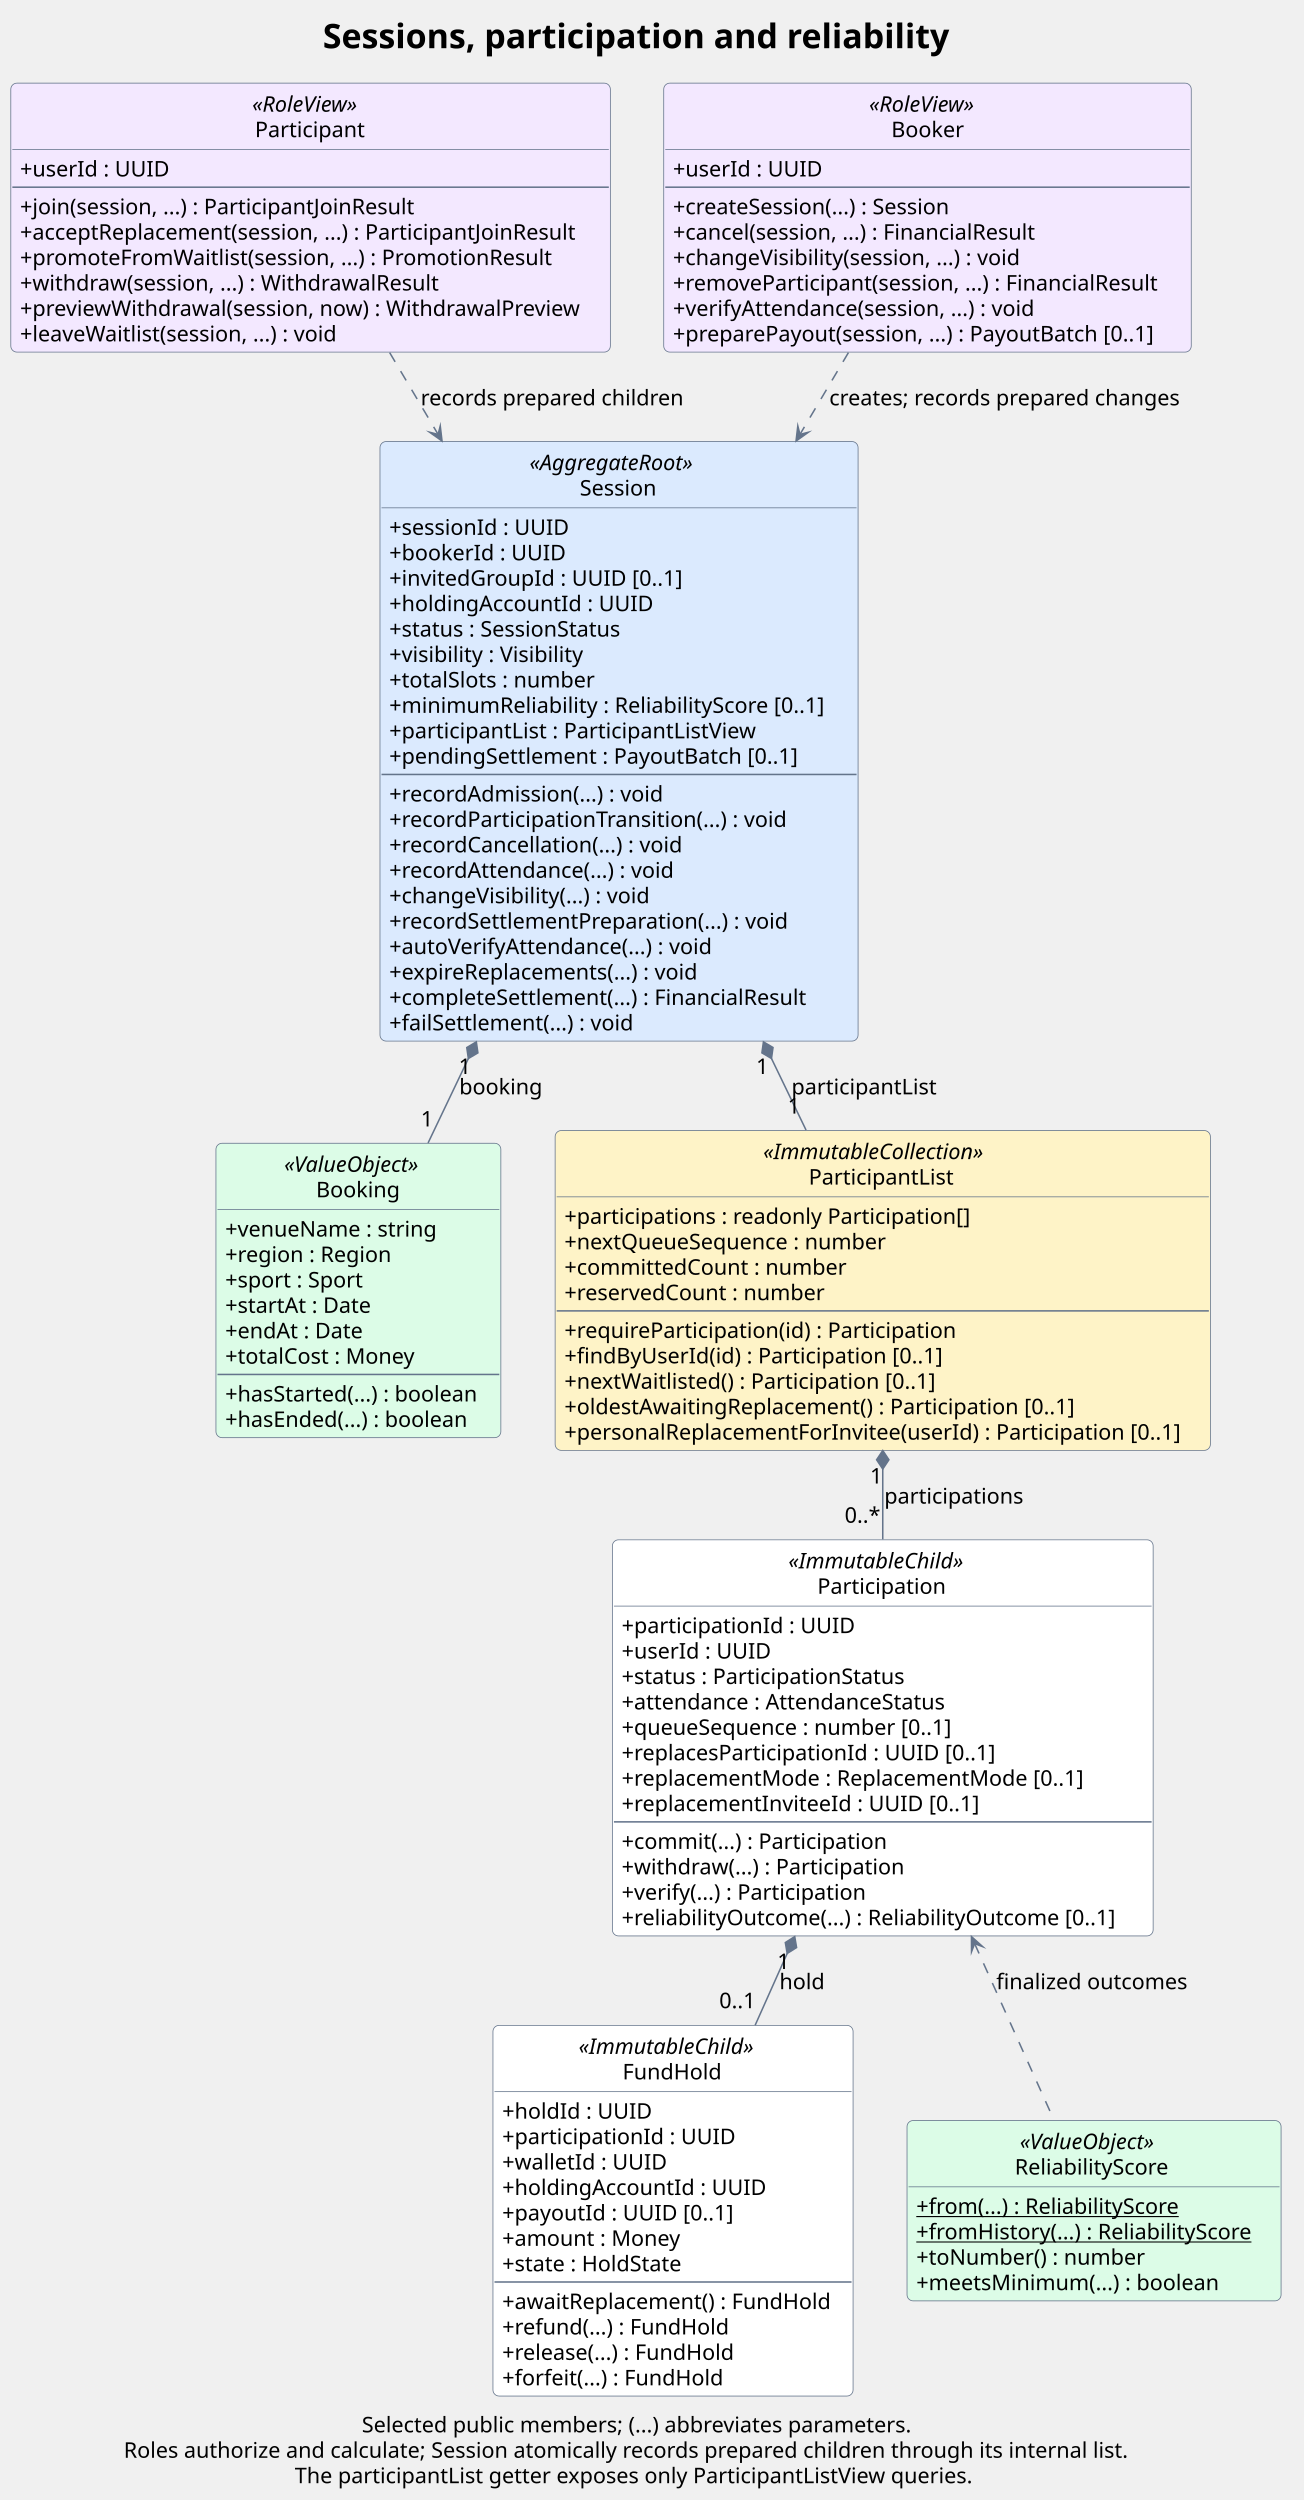
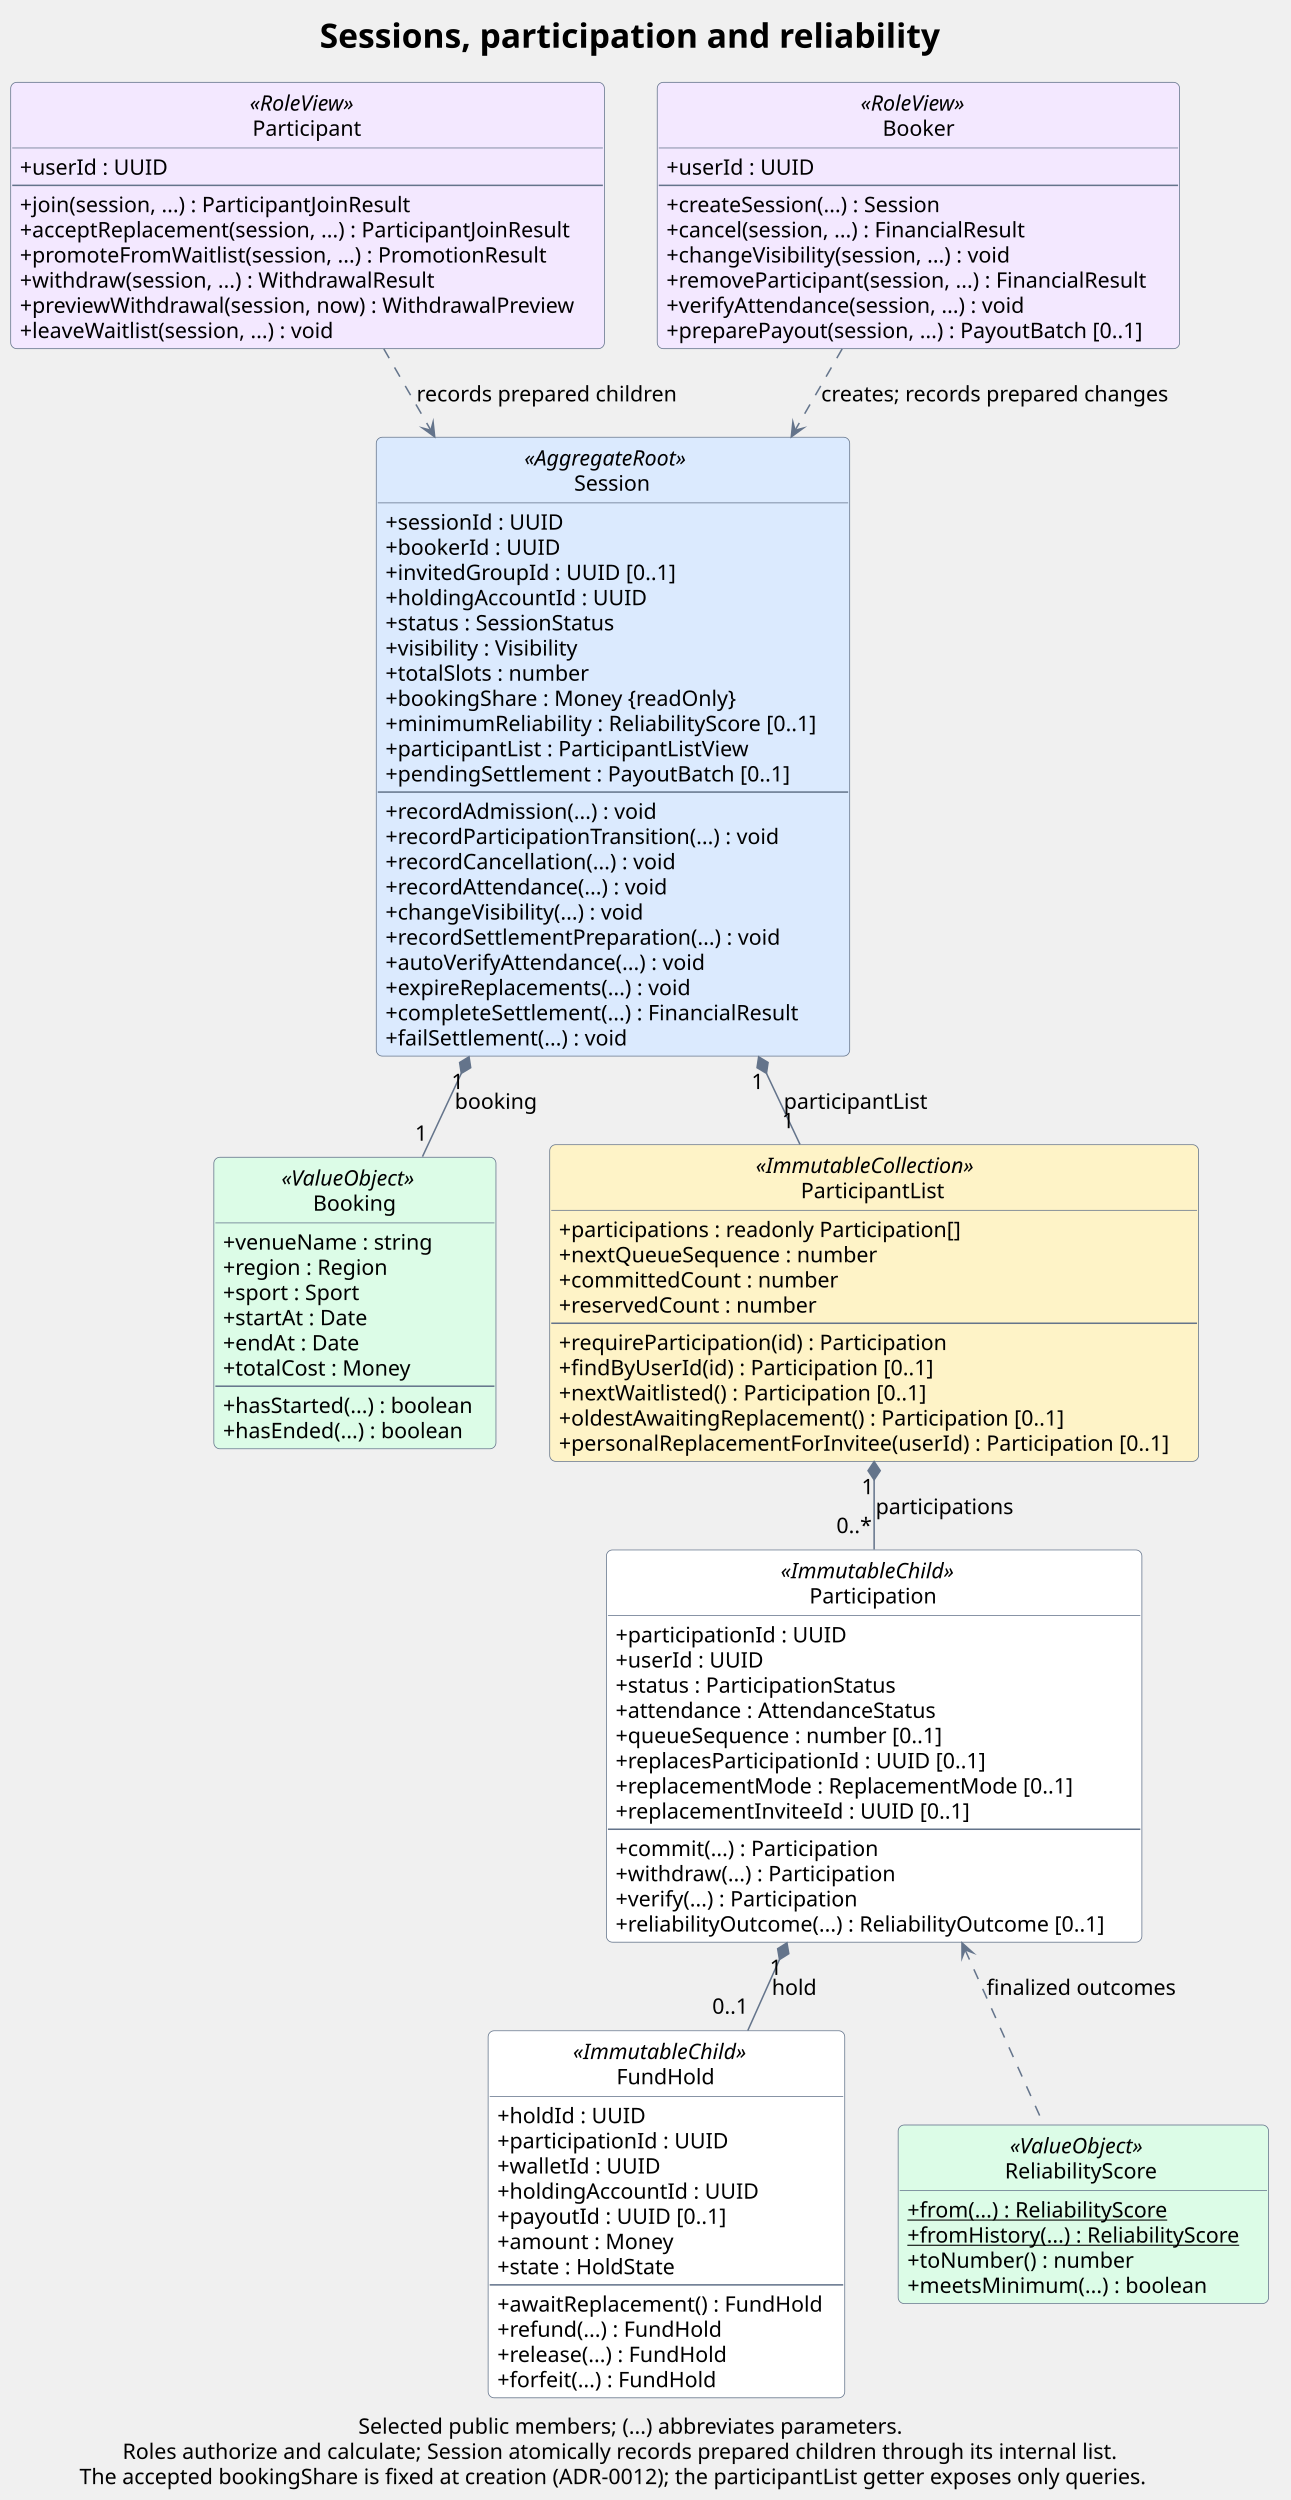
- <svg xmlns="http://www.w3.org/2000/svg" version="1.1" data-diagram-type="CLASS" style="width:845px;height:1621px;background:#FFFFFF;" width="845px" height="1621px" viewBox="0 0 845 1621" zoomAndPan="magnify" preserveAspectRatio="none" contentStyleType="text/css">
+ <svg xmlns="http://www.w3.org/2000/svg" version="1.1" data-diagram-type="CLASS" style="width:845px;height:1637px;background:#FFFFFF;" width="845px" height="1637px" viewBox="0 0 845 1637" zoomAndPan="magnify" preserveAspectRatio="none" contentStyleType="text/css">
  <defs />
  <g font-family="sans-serif" lengthAdjust="spacing">
    <g class="title" data-source-line="1">
      <text x="209.314" y="31.27" fill="#000" font-size="22" textLength="420.02" font-weight="700">Sessions, participation and reliability</text>
    </g>
    <g class="entity" data-qualified-name="Session" id="ent0001" data-source-line="24">
-       <rect x="246.38" y="286.3" width="309.999" height="388.742" fill="#DBEAFE" style="stroke:#64748B;stroke-width:0.5;" rx="4" ry="4" />
+       <rect x="246.38" y="286.3" width="309.999" height="405.23" fill="#DBEAFE" style="stroke:#64748B;stroke-width:0.5;" rx="4" ry="4" />
      <text x="343.329" y="304.835" fill="#000" font-size="14" textLength="116.102" font-style="italic">«AggregateRoot»</text>
      <text x="375.905" y="321.324" fill="#000" font-size="14" textLength="50.948">Session</text>
      <line x1="247.38" y1="329.277" x2="555.379" y2="329.277" style="stroke:#64748B;stroke-width:0.5;" />
      <text x="252.38" y="346.812" fill="#000" font-size="14" textLength="121.728">+sessionId : UUID</text>
      <text x="252.38" y="363.3" fill="#000" font-size="14" textLength="118.904">+bookerId : UUID</text>
      <text x="252.38" y="379.788" fill="#000" font-size="14" textLength="199.104">+invitedGroupId : UUID [0..1]</text>
      <text x="252.38" y="396.277" fill="#000" font-size="14" textLength="178.008">+holdingAccountId : UUID</text>
      <text x="252.38" y="412.765" fill="#000" font-size="14" textLength="158.102">+status : SessionStatus</text>
      <text x="252.38" y="429.253" fill="#000" font-size="14" textLength="138.284">+visibility : Visibility</text>
      <text x="252.38" y="445.742" fill="#000" font-size="14" textLength="140.615">+totalSlots : number</text>
-       <text x="252.38" y="462.23" fill="#000" font-size="14" textLength="297.999">+minimumReliability : ReliabilityScore [0..1]</text>
-       <text x="252.38" y="478.718" fill="#000" font-size="14" textLength="249.382">+participantList : ParticipantListView</text>
-       <text x="252.38" y="495.206" fill="#000" font-size="14" textLength="274.736">+pendingSettlement : PayoutBatch [0..1]</text>
-       <line x1="247.38" y1="502.16" x2="555.379" y2="502.16" style="stroke:#64748B;stroke-width:1;" />
-       <text x="252.38" y="519.695" fill="#000" font-size="14" textLength="190.552">+recordAdmission(...) : void</text>
-       <text x="252.38" y="536.183" fill="#000" font-size="14" textLength="272.925">+recordParticipationTransition(...) : void</text>
-       <text x="252.38" y="552.671" fill="#000" font-size="14" textLength="202.829">+recordCancellation(...) : void</text>
-       <text x="252.38" y="569.16" fill="#000" font-size="14" textLength="196.178">+recordAttendance(...) : void</text>
-       <text x="252.38" y="585.648" fill="#000" font-size="14" textLength="182.212">+changeVisibility(...) : void</text>
-       <text x="252.38" y="602.136" fill="#000" font-size="14" textLength="269.65">+recordSettlementPreparation(...) : void</text>
-       <text x="252.38" y="618.624" fill="#000" font-size="14" textLength="221.785">+autoVerifyAttendance(...) : void</text>
-       <text x="252.38" y="635.113" fill="#000" font-size="14" textLength="212.434">+expireReplacements(...) : void</text>
-       <text x="252.38" y="651.601" fill="#000" font-size="14" textLength="283.22">+completeSettlement(...) : FinancialResult</text>
-       <text x="252.38" y="668.089" fill="#000" font-size="14" textLength="168.943">+failSettlement(...) : void</text>
+       <text x="252.38" y="462.23" fill="#000" font-size="14" textLength="236.558">+bookingShare : Money {readOnly}</text>
+       <text x="252.38" y="478.718" fill="#000" font-size="14" textLength="297.999">+minimumReliability : ReliabilityScore [0..1]</text>
+       <text x="252.38" y="495.206" fill="#000" font-size="14" textLength="249.382">+participantList : ParticipantListView</text>
+       <text x="252.38" y="511.695" fill="#000" font-size="14" textLength="274.736">+pendingSettlement : PayoutBatch [0..1]</text>
+       <line x1="247.38" y1="518.648" x2="555.379" y2="518.648" style="stroke:#64748B;stroke-width:1;" />
+       <text x="252.38" y="536.183" fill="#000" font-size="14" textLength="190.552">+recordAdmission(...) : void</text>
+       <text x="252.38" y="552.671" fill="#000" font-size="14" textLength="272.925">+recordParticipationTransition(...) : void</text>
+       <text x="252.38" y="569.16" fill="#000" font-size="14" textLength="202.829">+recordCancellation(...) : void</text>
+       <text x="252.38" y="585.648" fill="#000" font-size="14" textLength="196.178">+recordAttendance(...) : void</text>
+       <text x="252.38" y="602.136" fill="#000" font-size="14" textLength="182.212">+changeVisibility(...) : void</text>
+       <text x="252.38" y="618.624" fill="#000" font-size="14" textLength="269.65">+recordSettlementPreparation(...) : void</text>
+       <text x="252.38" y="635.113" fill="#000" font-size="14" textLength="221.785">+autoVerifyAttendance(...) : void</text>
+       <text x="252.38" y="651.601" fill="#000" font-size="14" textLength="212.434">+expireReplacements(...) : void</text>
+       <text x="252.38" y="668.089" fill="#000" font-size="14" textLength="283.22">+completeSettlement(...) : FinancialResult</text>
+       <text x="252.38" y="684.578" fill="#000" font-size="14" textLength="168.943">+failSettlement(...) : void</text>
    </g>
-     <g class="entity" data-qualified-name="Participant" id="ent0002" data-source-line="48">
+     <g class="entity" data-qualified-name="Participant" id="ent0002" data-source-line="49">
      <rect x="7" y="53.91" width="388.763" height="174.395" fill="#F3E8FF" style="stroke:#64748B;stroke-width:0.5;" rx="4" ry="4" />
      <text x="163.503" y="72.445" fill="#000" font-size="14" textLength="75.756" font-style="italic">«RoleView»</text>
      <text x="165.298" y="88.934" fill="#000" font-size="14" textLength="72.167">Participant</text>
      <line x1="8" y1="96.887" x2="394.763" y2="96.887" style="stroke:#64748B;stroke-width:0.5;" />
      <text x="13" y="114.422" fill="#000" font-size="14" textLength="100.536">+userId : UUID</text>
      <line x1="8" y1="121.375" x2="394.763" y2="121.375" style="stroke:#64748B;stroke-width:1;" />
      <text x="13" y="138.91" fill="#000" font-size="14" textLength="271.428">+join(session, ...) : ParticipantJoinResult</text>
      <text x="13" y="155.398" fill="#000" font-size="14" textLength="376.763">+acceptReplacement(session, ...) : ParticipantJoinResult</text>
      <text x="13" y="171.887" fill="#000" font-size="14" textLength="360.493">+promoteFromWaitlist(session, ...) : PromotionResult</text>
      <text x="13" y="188.375" fill="#000" font-size="14" textLength="284.58">+withdraw(session, ...) : WithdrawalResult</text>
      <text x="13" y="204.863" fill="#000" font-size="14" textLength="373.939">+previewWithdrawal(session, now) : WithdrawalPreview</text>
      <text x="13" y="221.352" fill="#000" font-size="14" textLength="219.003">+leaveWaitlist(session, ...) : void</text>
    </g>
-     <g class="entity" data-qualified-name="Booker" id="ent0003" data-source-line="59">
+     <g class="entity" data-qualified-name="Booker" id="ent0003" data-source-line="60">
      <rect x="430.36" y="53.91" width="342.046" height="174.395" fill="#F3E8FF" style="stroke:#64748B;stroke-width:0.5;" rx="4" ry="4" />
      <text x="563.505" y="72.445" fill="#000" font-size="14" textLength="75.756" font-style="italic">«RoleView»</text>
      <text x="577.902" y="88.934" fill="#000" font-size="14" textLength="46.963">Booker</text>
      <line x1="431.36" y1="96.887" x2="771.406" y2="96.887" style="stroke:#64748B;stroke-width:0.5;" />
      <text x="436.36" y="114.422" fill="#000" font-size="14" textLength="100.536">+userId : UUID</text>
      <line x1="431.36" y1="121.375" x2="771.406" y2="121.375" style="stroke:#64748B;stroke-width:1;" />
      <text x="436.36" y="138.91" fill="#000" font-size="14" textLength="190.176">+createSession(...) : Session</text>
      <text x="436.36" y="155.398" fill="#000" font-size="14" textLength="250.243">+cancel(session, ...) : FinancialResult</text>
      <text x="436.36" y="171.887" fill="#000" font-size="14" textLength="241.616">+changeVisibility(session, ...) : void</text>
      <text x="436.36" y="188.375" fill="#000" font-size="14" textLength="330.046">+removeParticipant(session, ...) : FinancialResult</text>
      <text x="436.36" y="204.863" fill="#000" font-size="14" textLength="249.026">+verifyAttendance(session, ...) : void</text>
      <text x="436.36" y="221.352" fill="#000" font-size="14" textLength="326.225">+preparePayout(session, ...) : PayoutBatch [0..1]</text>
    </g>
-     <g class="entity" data-qualified-name="Booking" id="ent0004" data-source-line="70">
-       <rect x="140.02" y="741.29" width="184.73" height="190.883" fill="#DCFCE7" style="stroke:#64748B;stroke-width:0.5;" rx="4" ry="4" />
-       <text x="184.264" y="759.825" fill="#000" font-size="14" textLength="96.243" font-style="italic">«ValueObject»</text>
-       <text x="204.936" y="776.314" fill="#000" font-size="14" textLength="54.899">Booking</text>
-       <line x1="141.02" y1="784.267" x2="323.75" y2="784.267" style="stroke:#64748B;stroke-width:0.5;" />
-       <text x="146.02" y="801.802" fill="#000" font-size="14" textLength="143.151">+venueName : string</text>
-       <text x="146.02" y="818.29" fill="#000" font-size="14" textLength="114.728">+region : Region</text>
-       <text x="146.02" y="834.778" fill="#000" font-size="14" textLength="95.847">+sport : Sport</text>
-       <text x="146.02" y="851.267" fill="#000" font-size="14" textLength="101.637">+startAt : Date</text>
-       <text x="146.02" y="867.755" fill="#000" font-size="14" textLength="95.867">+endAt : Date</text>
-       <text x="146.02" y="884.243" fill="#000" font-size="14" textLength="130.389">+totalCost : Money</text>
-       <line x1="141.02" y1="891.196" x2="323.75" y2="891.196" style="stroke:#64748B;stroke-width:1;" />
-       <text x="146.02" y="908.732" fill="#000" font-size="14" textLength="172.73">+hasStarted(...) : boolean</text>
-       <text x="146.02" y="925.22" fill="#000" font-size="14" textLength="166.346">+hasEnded(...) : boolean</text>
+     <g class="entity" data-qualified-name="Booking" id="ent0004" data-source-line="71">
+       <rect x="140.02" y="757.78" width="184.73" height="190.883" fill="#DCFCE7" style="stroke:#64748B;stroke-width:0.5;" rx="4" ry="4" />
+       <text x="184.264" y="776.315" fill="#000" font-size="14" textLength="96.243" font-style="italic">«ValueObject»</text>
+       <text x="204.936" y="792.804" fill="#000" font-size="14" textLength="54.899">Booking</text>
+       <line x1="141.02" y1="800.757" x2="323.75" y2="800.757" style="stroke:#64748B;stroke-width:0.5;" />
+       <text x="146.02" y="818.292" fill="#000" font-size="14" textLength="143.151">+venueName : string</text>
+       <text x="146.02" y="834.78" fill="#000" font-size="14" textLength="114.728">+region : Region</text>
+       <text x="146.02" y="851.268" fill="#000" font-size="14" textLength="95.847">+sport : Sport</text>
+       <text x="146.02" y="867.757" fill="#000" font-size="14" textLength="101.637">+startAt : Date</text>
+       <text x="146.02" y="884.245" fill="#000" font-size="14" textLength="95.867">+endAt : Date</text>
+       <text x="146.02" y="900.733" fill="#000" font-size="14" textLength="130.389">+totalCost : Money</text>
+       <line x1="141.02" y1="907.686" x2="323.75" y2="907.686" style="stroke:#64748B;stroke-width:1;" />
+       <text x="146.02" y="925.222" fill="#000" font-size="14" textLength="172.73">+hasStarted(...) : boolean</text>
+       <text x="146.02" y="941.71" fill="#000" font-size="14" textLength="166.346">+hasEnded(...) : boolean</text>
    </g>
-     <g class="entity" data-qualified-name="ParticipantList" id="ent0005" data-source-line="82">
-       <rect x="359.95" y="733.05" width="424.87" height="207.371" fill="#FEF3C7" style="stroke:#64748B;stroke-width:0.5;" rx="4" ry="4" />
-       <text x="494.845" y="751.585" fill="#000" font-size="14" textLength="155.08" font-style="italic">«ImmutableCollection»</text>
-       <text x="524.359" y="768.074" fill="#000" font-size="14" textLength="96.052">ParticipantList</text>
-       <line x1="360.95" y1="776.027" x2="783.82" y2="776.027" style="stroke:#64748B;stroke-width:0.5;" />
-       <text x="365.95" y="793.562" fill="#000" font-size="14" textLength="274.511">+participations : readonly Participation[]</text>
-       <text x="365.95" y="810.05" fill="#000" font-size="14" textLength="215.667">+nextQueueSequence : number</text>
-       <text x="365.95" y="826.538" fill="#000" font-size="14" textLength="191.146">+committedCount : number</text>
-       <text x="365.95" y="843.027" fill="#000" font-size="14" textLength="176.155">+reservedCount : number</text>
-       <line x1="360.95" y1="849.98" x2="783.82" y2="849.98" style="stroke:#64748B;stroke-width:1;" />
-       <text x="365.95" y="867.515" fill="#000" font-size="14" textLength="264.612">+requireParticipation(id) : Participation</text>
-       <text x="365.95" y="884.003" fill="#000" font-size="14" textLength="256.566">+findByUserId(id) : Participation [0..1]</text>
-       <text x="365.95" y="900.492" fill="#000" font-size="14" textLength="254.816">+nextWaitlisted() : Participation [0..1]</text>
-       <text x="365.95" y="916.98" fill="#000" font-size="14" textLength="346.001">+oldestAwaitingReplacement() : Participation [0..1]</text>
-       <text x="365.95" y="933.468" fill="#000" font-size="14" textLength="412.87">+personalReplacementForInvitee(userId) : Participation [0..1]</text>
+     <g class="entity" data-qualified-name="ParticipantList" id="ent0005" data-source-line="83">
+       <rect x="359.95" y="749.54" width="424.87" height="207.371" fill="#FEF3C7" style="stroke:#64748B;stroke-width:0.5;" rx="4" ry="4" />
+       <text x="494.845" y="768.075" fill="#000" font-size="14" textLength="155.08" font-style="italic">«ImmutableCollection»</text>
+       <text x="524.359" y="784.564" fill="#000" font-size="14" textLength="96.052">ParticipantList</text>
+       <line x1="360.95" y1="792.517" x2="783.82" y2="792.517" style="stroke:#64748B;stroke-width:0.5;" />
+       <text x="365.95" y="810.052" fill="#000" font-size="14" textLength="274.511">+participations : readonly Participation[]</text>
+       <text x="365.95" y="826.54" fill="#000" font-size="14" textLength="215.667">+nextQueueSequence : number</text>
+       <text x="365.95" y="843.028" fill="#000" font-size="14" textLength="191.146">+committedCount : number</text>
+       <text x="365.95" y="859.517" fill="#000" font-size="14" textLength="176.155">+reservedCount : number</text>
+       <line x1="360.95" y1="866.47" x2="783.82" y2="866.47" style="stroke:#64748B;stroke-width:1;" />
+       <text x="365.95" y="884.005" fill="#000" font-size="14" textLength="264.612">+requireParticipation(id) : Participation</text>
+       <text x="365.95" y="900.493" fill="#000" font-size="14" textLength="256.566">+findByUserId(id) : Participation [0..1]</text>
+       <text x="365.95" y="916.982" fill="#000" font-size="14" textLength="254.816">+nextWaitlisted() : Participation [0..1]</text>
+       <text x="365.95" y="933.47" fill="#000" font-size="14" textLength="346.001">+oldestAwaitingReplacement() : Participation [0..1]</text>
+       <text x="365.95" y="949.958" fill="#000" font-size="14" textLength="412.87">+personalReplacementForInvitee(userId) : Participation [0..1]</text>
    </g>
-     <g class="entity" data-qualified-name="Participation" id="ent0006" data-source-line="95">
-       <rect x="397.07" y="998.42" width="350.632" height="256.836" fill="#FFF" style="stroke:#64748B;stroke-width:0.5;" rx="4" ry="4" />
-       <text x="511.167" y="1016.955" fill="#000" font-size="14" textLength="122.438" font-style="italic">«ImmutableChild»</text>
-       <text x="529.979" y="1033.444" fill="#000" font-size="14" textLength="84.813">Participation</text>
-       <line x1="398.07" y1="1041.397" x2="746.702" y2="1041.397" style="stroke:#64748B;stroke-width:0.5;" />
-       <text x="403.07" y="1058.932" fill="#000" font-size="14" textLength="157.069">+participationId : UUID</text>
-       <text x="403.07" y="1075.42" fill="#000" font-size="14" textLength="100.536">+userId : UUID</text>
-       <text x="403.07" y="1091.908" fill="#000" font-size="14" textLength="191.967">+status : ParticipationStatus</text>
-       <text x="403.07" y="1108.397" fill="#000" font-size="14" textLength="217.704">+attendance : AttendanceStatus</text>
-       <text x="403.07" y="1124.885" fill="#000" font-size="14" textLength="223.392">+queueSequence : number [0..1]</text>
-       <text x="403.07" y="1141.373" fill="#000" font-size="14" textLength="252.321">+replacesParticipationId : UUID [0..1]</text>
-       <text x="403.07" y="1157.862" fill="#000" font-size="14" textLength="309.948">+replacementMode : ReplacementMode [0..1]</text>
-       <text x="403.07" y="1174.35" fill="#000" font-size="14" textLength="240.017">+replacementInviteeId : UUID [0..1]</text>
-       <line x1="398.07" y1="1181.303" x2="746.702" y2="1181.303" style="stroke:#64748B;stroke-width:1;" />
-       <text x="403.07" y="1198.838" fill="#000" font-size="14" textLength="182.82">+commit(...) : Participation</text>
-       <text x="403.07" y="1215.326" fill="#000" font-size="14" textLength="193.443">+withdraw(...) : Participation</text>
-       <text x="403.07" y="1231.815" fill="#000" font-size="14" textLength="168.909">+verify(...) : Participation</text>
-       <text x="403.07" y="1248.303" fill="#000" font-size="14" textLength="338.632">+reliabilityOutcome(...) : ReliabilityOutcome [0..1]</text>
+     <g class="entity" data-qualified-name="Participation" id="ent0006" data-source-line="96">
+       <rect x="397.07" y="1014.91" width="350.632" height="256.836" fill="#FFF" style="stroke:#64748B;stroke-width:0.5;" rx="4" ry="4" />
+       <text x="511.167" y="1033.445" fill="#000" font-size="14" textLength="122.438" font-style="italic">«ImmutableChild»</text>
+       <text x="529.979" y="1049.934" fill="#000" font-size="14" textLength="84.813">Participation</text>
+       <line x1="398.07" y1="1057.887" x2="746.702" y2="1057.887" style="stroke:#64748B;stroke-width:0.5;" />
+       <text x="403.07" y="1075.422" fill="#000" font-size="14" textLength="157.069">+participationId : UUID</text>
+       <text x="403.07" y="1091.91" fill="#000" font-size="14" textLength="100.536">+userId : UUID</text>
+       <text x="403.07" y="1108.398" fill="#000" font-size="14" textLength="191.967">+status : ParticipationStatus</text>
+       <text x="403.07" y="1124.887" fill="#000" font-size="14" textLength="217.704">+attendance : AttendanceStatus</text>
+       <text x="403.07" y="1141.375" fill="#000" font-size="14" textLength="223.392">+queueSequence : number [0..1]</text>
+       <text x="403.07" y="1157.863" fill="#000" font-size="14" textLength="252.321">+replacesParticipationId : UUID [0..1]</text>
+       <text x="403.07" y="1174.352" fill="#000" font-size="14" textLength="309.948">+replacementMode : ReplacementMode [0..1]</text>
+       <text x="403.07" y="1190.84" fill="#000" font-size="14" textLength="240.017">+replacementInviteeId : UUID [0..1]</text>
+       <line x1="398.07" y1="1197.793" x2="746.702" y2="1197.793" style="stroke:#64748B;stroke-width:1;" />
+       <text x="403.07" y="1215.328" fill="#000" font-size="14" textLength="182.82">+commit(...) : Participation</text>
+       <text x="403.07" y="1231.816" fill="#000" font-size="14" textLength="193.443">+withdraw(...) : Participation</text>
+       <text x="403.07" y="1248.305" fill="#000" font-size="14" textLength="168.909">+verify(...) : Participation</text>
+       <text x="403.07" y="1264.793" fill="#000" font-size="14" textLength="338.632">+reliabilityOutcome(...) : ReliabilityOutcome [0..1]</text>
    </g>
-     <g class="entity" data-qualified-name="FundHold" id="ent0007" data-source-line="111">
-       <rect x="319.63" y="1313.25" width="233.505" height="240.348" fill="#FFF" style="stroke:#64748B;stroke-width:0.5;" rx="4" ry="4" />
-       <text x="375.163" y="1331.785" fill="#000" font-size="14" textLength="122.438" font-style="italic">«ImmutableChild»</text>
-       <text x="403.662" y="1348.274" fill="#000" font-size="14" textLength="65.44">FundHold</text>
-       <line x1="320.63" y1="1356.227" x2="552.135" y2="1356.227" style="stroke:#64748B;stroke-width:0.5;" />
-       <text x="325.63" y="1373.762" fill="#000" font-size="14" textLength="101.329">+holdId : UUID</text>
-       <text x="325.63" y="1390.25" fill="#000" font-size="14" textLength="157.069">+participationId : UUID</text>
-       <text x="325.63" y="1406.738" fill="#000" font-size="14" textLength="110.831">+walletId : UUID</text>
-       <text x="325.63" y="1423.227" fill="#000" font-size="14" textLength="178.008">+holdingAccountId : UUID</text>
-       <text x="325.63" y="1439.715" fill="#000" font-size="14" textLength="157.664">+payoutId : UUID [0..1]</text>
-       <text x="325.63" y="1456.203" fill="#000" font-size="14" textLength="120.894">+amount : Money</text>
-       <text x="325.63" y="1472.692" fill="#000" font-size="14" textLength="122.849">+state : HoldState</text>
-       <line x1="320.63" y1="1479.645" x2="552.135" y2="1479.645" style="stroke:#64748B;stroke-width:1;" />
-       <text x="325.63" y="1497.18" fill="#000" font-size="14" textLength="221.505">+awaitReplacement() : FundHold</text>
-       <text x="325.63" y="1513.668" fill="#000" font-size="14" textLength="157.117">+refund(...) : FundHold</text>
-       <text x="325.63" y="1530.156" fill="#000" font-size="14" textLength="160.296">+release(...) : FundHold</text>
-       <text x="325.63" y="1546.645" fill="#000" font-size="14" textLength="153.959">+forfeit(...) : FundHold</text>
+     <g class="entity" data-qualified-name="FundHold" id="ent0007" data-source-line="112">
+       <rect x="319.63" y="1329.74" width="233.505" height="240.348" fill="#FFF" style="stroke:#64748B;stroke-width:0.5;" rx="4" ry="4" />
+       <text x="375.163" y="1348.275" fill="#000" font-size="14" textLength="122.438" font-style="italic">«ImmutableChild»</text>
+       <text x="403.662" y="1364.764" fill="#000" font-size="14" textLength="65.44">FundHold</text>
+       <line x1="320.63" y1="1372.717" x2="552.135" y2="1372.717" style="stroke:#64748B;stroke-width:0.5;" />
+       <text x="325.63" y="1390.252" fill="#000" font-size="14" textLength="101.329">+holdId : UUID</text>
+       <text x="325.63" y="1406.74" fill="#000" font-size="14" textLength="157.069">+participationId : UUID</text>
+       <text x="325.63" y="1423.228" fill="#000" font-size="14" textLength="110.831">+walletId : UUID</text>
+       <text x="325.63" y="1439.717" fill="#000" font-size="14" textLength="178.008">+holdingAccountId : UUID</text>
+       <text x="325.63" y="1456.205" fill="#000" font-size="14" textLength="157.664">+payoutId : UUID [0..1]</text>
+       <text x="325.63" y="1472.693" fill="#000" font-size="14" textLength="120.894">+amount : Money</text>
+       <text x="325.63" y="1489.182" fill="#000" font-size="14" textLength="122.849">+state : HoldState</text>
+       <line x1="320.63" y1="1496.135" x2="552.135" y2="1496.135" style="stroke:#64748B;stroke-width:1;" />
+       <text x="325.63" y="1513.67" fill="#000" font-size="14" textLength="221.505">+awaitReplacement() : FundHold</text>
+       <text x="325.63" y="1530.158" fill="#000" font-size="14" textLength="157.117">+refund(...) : FundHold</text>
+       <text x="325.63" y="1546.646" fill="#000" font-size="14" textLength="160.296">+release(...) : FundHold</text>
+       <text x="325.63" y="1563.135" fill="#000" font-size="14" textLength="153.959">+forfeit(...) : FundHold</text>
    </g>
-     <g class="entity" data-qualified-name="ReliabilityScore" id="ent0008" data-source-line="126">
-       <rect x="588.12" y="1374.96" width="242.528" height="116.93" fill="#DCFCE7" style="stroke:#64748B;stroke-width:0.5;" rx="4" ry="4" />
-       <text x="661.263" y="1393.495" fill="#000" font-size="14" textLength="96.243" font-style="italic">«ValueObject»</text>
-       <text x="657.974" y="1409.984" fill="#000" font-size="14" textLength="102.819">ReliabilityScore</text>
-       <line x1="589.12" y1="1417.937" x2="829.648" y2="1417.937" style="stroke:#64748B;stroke-width:0.5;" />
-       <text x="594.12" y="1435.472" fill="#000" font-size="14" textLength="182.178" text-decoration="underline">+from(...) : ReliabilityScore</text>
-       <text x="594.12" y="1451.96" fill="#000" font-size="14" textLength="230.528" text-decoration="underline">+fromHistory(...) : ReliabilityScore</text>
-       <text x="594.12" y="1468.448" fill="#000" font-size="14" textLength="154.588">+toNumber() : number</text>
-       <text x="594.12" y="1484.937" fill="#000" font-size="14" textLength="205.803">+meetsMinimum(...) : boolean</text>
+     <g class="entity" data-qualified-name="ReliabilityScore" id="ent0008" data-source-line="127">
+       <rect x="588.12" y="1391.45" width="242.528" height="116.93" fill="#DCFCE7" style="stroke:#64748B;stroke-width:0.5;" rx="4" ry="4" />
+       <text x="661.263" y="1409.985" fill="#000" font-size="14" textLength="96.243" font-style="italic">«ValueObject»</text>
+       <text x="657.974" y="1426.474" fill="#000" font-size="14" textLength="102.819">ReliabilityScore</text>
+       <line x1="589.12" y1="1434.427" x2="829.648" y2="1434.427" style="stroke:#64748B;stroke-width:0.5;" />
+       <text x="594.12" y="1451.962" fill="#000" font-size="14" textLength="182.178" text-decoration="underline">+from(...) : ReliabilityScore</text>
+       <text x="594.12" y="1468.45" fill="#000" font-size="14" textLength="230.528" text-decoration="underline">+fromHistory(...) : ReliabilityScore</text>
+       <text x="594.12" y="1484.938" fill="#000" font-size="14" textLength="154.588">+toNumber() : number</text>
+       <text x="594.12" y="1501.427" fill="#000" font-size="14" textLength="205.803">+meetsMinimum(...) : boolean</text>
    </g>
-     <g class="link" data-entity-1="ent0001" data-entity-2="ent0004" id="lnk9" data-source-line="133" data-link-type="composition">
-       <path d="M303.677,686.368 C292.817,709.098 287.32,720.64 277.55,741.11" style="stroke:#64748B;stroke-width:1;" fill="none" id="Session-backto-Booking" codeLine="133" />
-       <polygon points="308.85,675.54,302.654,679.23,303.677,686.368,309.873,682.678,308.85,675.54" fill="#64748B" style="stroke:#64748B;stroke-width:1;stroke-linejoin:miter;stroke-miterlimit:10;" />
-       <text x="297.77" y="709.585" fill="#000" font-size="14" textLength="55.658">booking</text>
-       <text x="297.396" y="696.375" fill="#000" font-size="14">1</text>
-       <text x="272.864" y="730.407" fill="#000" font-size="14">1</text>
+     <g class="link" data-entity-1="ent0001" data-entity-2="ent0004" id="lnk9" data-source-line="134" data-link-type="composition">
+       <path d="M302.046,702.865 C291.446,725.585 286.13,736.99 276.63,757.36" style="stroke:#64748B;stroke-width:1;" fill="none" id="Session-backto-Booking" codeLine="134" />
+       <polygon points="307.12,691.99,300.958,695.736,302.046,702.865,308.208,699.119,307.12,691.99" fill="#64748B" style="stroke:#64748B;stroke-width:1;stroke-linejoin:miter;stroke-miterlimit:10;" />
+       <text x="297.77" y="726.075" fill="#000" font-size="14" textLength="55.658">booking</text>
+       <text x="295.604" y="713.12" fill="#000" font-size="14">1</text>
+       <text x="271.744" y="746.962" fill="#000" font-size="14">1</text>
    </g>
-     <g class="link" data-entity-1="ent0002" data-entity-2="ent0001" id="lnk10" data-source-line="134" data-link-type="dependency">
-       <path d="M252.63,228.6 C263.22,246.47 272.221,261.679 284.061,281.659" style="stroke:#64748B;stroke-width:1;stroke-dasharray:7,7;" fill="none" id="Participant-to-Session" codeLine="134" />
-       <polygon points="286.61,285.96,285.463,276.178,284.061,281.659,278.581,280.257,286.61,285.96" fill="#64748B" style="stroke:#64748B;stroke-width:1;stroke-linejoin:miter;stroke-miterlimit:10;" />
+     <g class="link" data-entity-1="ent0002" data-entity-2="ent0001" id="lnk10" data-source-line="135" data-link-type="dependency">
+       <path d="M251.33,228.48 C261.69,246.38 270.507,261.632 282.137,281.742" style="stroke:#64748B;stroke-width:1;stroke-dasharray:7,7;" fill="none" id="Participant-to-Session" codeLine="135" />
+       <polygon points="284.64,286.07,283.597,276.277,282.137,281.742,276.672,280.282,284.64,286.07" fill="#64748B" style="stroke:#64748B;stroke-width:1;stroke-linejoin:miter;stroke-miterlimit:10;" />
      <text x="272.78" y="262.835" fill="#000" font-size="14" textLength="176.039">records prepared children</text>
    </g>
-     <g class="link" data-entity-1="ent0003" data-entity-2="ent0001" id="lnk11" data-source-line="135" data-link-type="dependency">
-       <path d="M550.14,228.6 C539.55,246.47 530.539,261.679 518.699,281.659" style="stroke:#64748B;stroke-width:1;stroke-dasharray:7,7;" fill="none" id="Booker-to-Session" codeLine="135" />
-       <polygon points="516.15,285.96,524.179,280.257,518.699,281.659,517.297,276.178,516.15,285.96" fill="#64748B" style="stroke:#64748B;stroke-width:1;stroke-linejoin:miter;stroke-miterlimit:10;" />
+     <g class="link" data-entity-1="ent0003" data-entity-2="ent0001" id="lnk11" data-source-line="136" data-link-type="dependency">
+       <path d="M551.43,228.48 C541.07,246.38 532.253,261.632 520.623,281.742" style="stroke:#64748B;stroke-width:1;stroke-dasharray:7,7;" fill="none" id="Booker-to-Session" codeLine="136" />
+       <polygon points="518.12,286.07,526.088,280.282,520.623,281.742,519.163,276.277,518.12,286.07" fill="#64748B" style="stroke:#64748B;stroke-width:1;stroke-linejoin:miter;stroke-miterlimit:10;" />
      <text x="537.69" y="262.835" fill="#000" font-size="14" textLength="234.466">creates; records prepared changes</text>
    </g>
-     <g class="link" data-entity-1="ent0001" data-entity-2="ent0005" id="lnk12" data-source-line="136" data-link-type="composition">
-       <path d="M500.229,686.346 C509.729,706.016 513.88,714.6 522.64,732.73" style="stroke:#64748B;stroke-width:1;" fill="none" id="Session-backto-ParticipantList" codeLine="136" />
-       <polygon points="495.01,675.54,494.018,682.683,500.229,686.346,501.221,679.203,495.01,675.54" fill="#64748B" style="stroke:#64748B;stroke-width:1;stroke-linejoin:miter;stroke-miterlimit:10;" />
-       <text x="513.19" y="709.585" fill="#000" font-size="14" textLength="97.125">participantList</text>
-       <text x="490.246" y="696.375" fill="#000" font-size="14">1</text>
-       <text x="510.724" y="722.058" fill="#000" font-size="14">1</text>
+     <g class="link" data-entity-1="ent0001" data-entity-2="ent0005" id="lnk12" data-source-line="137" data-link-type="composition">
+       <path d="M501.88,702.843 C511.22,722.643 515.29,731.25 523.86,749.41" style="stroke:#64748B;stroke-width:1;" fill="none" id="Session-backto-ParticipantList" codeLine="137" />
+       <polygon points="496.76,691.99,495.702,699.123,501.88,702.843,502.937,695.71,496.76,691.99" fill="#64748B" style="stroke:#64748B;stroke-width:1;stroke-linejoin:miter;stroke-miterlimit:10;" />
+       <text x="513.19" y="726.075" fill="#000" font-size="14" textLength="97.125">participantList</text>
+       <text x="492.059" y="713.12" fill="#000" font-size="14">1</text>
+       <text x="512.034" y="738.752" fill="#000" font-size="14">1</text>
    </g>
-     <g class="link" data-entity-1="ent0005" data-entity-2="ent0006" id="lnk13" data-source-line="137" data-link-type="composition">
-       <path d="M572.38,952.52 C572.38,971.19 572.38,978.86 572.38,998.14" style="stroke:#64748B;stroke-width:1;" fill="none" id="ParticipantList-backto-Participation" codeLine="137" />
-       <polygon points="572.38,940.52,568.38,946.52,572.38,952.52,576.38,946.52,572.38,940.52" fill="#64748B" style="stroke:#64748B;stroke-width:1;stroke-linejoin:miter;stroke-miterlimit:10;" />
-       <text x="573.38" y="974.955" fill="#000" font-size="14" textLength="93.023">participations</text>
-       <text x="564.128" y="961.932" fill="#000" font-size="14">1</text>
-       <text x="547.662" y="987.36" fill="#000" font-size="14" textLength="24.459">0..*</text>
+     <g class="link" data-entity-1="ent0005" data-entity-2="ent0006" id="lnk13" data-source-line="138" data-link-type="composition">
+       <path d="M572.38,969.01 C572.38,987.68 572.38,995.35 572.38,1014.63" style="stroke:#64748B;stroke-width:1;" fill="none" id="ParticipantList-backto-Participation" codeLine="138" />
+       <polygon points="572.38,957.01,568.38,963.01,572.38,969.01,576.38,963.01,572.38,957.01" fill="#64748B" style="stroke:#64748B;stroke-width:1;stroke-linejoin:miter;stroke-miterlimit:10;" />
+       <text x="573.38" y="991.445" fill="#000" font-size="14" textLength="93.023">participations</text>
+       <text x="564.128" y="978.422" fill="#000" font-size="14">1</text>
+       <text x="547.662" y="1003.85" fill="#000" font-size="14" textLength="24.459">0..*</text>
    </g>
-     <g class="link" data-entity-1="ent0006" data-entity-2="ent0007" id="lnk14" data-source-line="138" data-link-type="composition">
-       <path d="M510.406,1266.637 C501.896,1285.687 498.05,1294.3 489.63,1313.17" style="stroke:#64748B;stroke-width:1;" fill="none" id="Participation-backto-FundHold" codeLine="138" />
-       <polygon points="515.3,1255.68,509.201,1259.527,510.406,1266.637,516.505,1262.79,515.3,1255.68" fill="#64748B" style="stroke:#64748B;stroke-width:1;stroke-linejoin:miter;stroke-miterlimit:10;" />
-       <text x="505.38" y="1289.785" fill="#000" font-size="14" textLength="30.146">hold</text>
-       <text x="503.983" y="1276.712" fill="#000" font-size="14">1</text>
-       <text x="466.353" y="1302.105" fill="#000" font-size="14" textLength="26.564">0..1</text>
+     <g class="link" data-entity-1="ent0006" data-entity-2="ent0007" id="lnk14" data-source-line="139" data-link-type="composition">
+       <path d="M510.406,1283.127 C501.896,1302.177 498.05,1310.79 489.63,1329.66" style="stroke:#64748B;stroke-width:1;" fill="none" id="Participation-backto-FundHold" codeLine="139" />
+       <polygon points="515.3,1272.17,509.201,1276.017,510.406,1283.127,516.505,1279.28,515.3,1272.17" fill="#64748B" style="stroke:#64748B;stroke-width:1;stroke-linejoin:miter;stroke-miterlimit:10;" />
+       <text x="505.38" y="1306.275" fill="#000" font-size="14" textLength="30.146">hold</text>
+       <text x="503.983" y="1293.202" fill="#000" font-size="14">1</text>
+       <text x="466.353" y="1318.595" fill="#000" font-size="14" textLength="26.564">0..1</text>
    </g>
-     <g class="link" data-entity-1="ent0006" data-entity-2="ent0008" id="lnk16" data-source-line="139" data-link-type="dependency">
-       <path d="M631.941,1260.24 C650.541,1301.6 668.2,1340.86 683.34,1374.52" style="stroke:#64748B;stroke-width:1;stroke-dasharray:7,7;" fill="none" id="Participation-backto-ReliabilityScore" codeLine="139" />
-       <polygon points="629.89,1255.68,629.933,1265.529,631.941,1260.24,637.229,1262.248,629.89,1255.68" fill="#64748B" style="stroke:#64748B;stroke-width:1;stroke-linejoin:miter;stroke-miterlimit:10;" />
-       <text x="645.99" y="1289.785" fill="#000" font-size="14" textLength="129.076">finalized outcomes</text>
+     <g class="link" data-entity-1="ent0006" data-entity-2="ent0008" id="lnk16" data-source-line="140" data-link-type="dependency">
+       <path d="M631.941,1276.73 C650.541,1318.09 668.2,1357.35 683.34,1391.01" style="stroke:#64748B;stroke-width:1;stroke-dasharray:7,7;" fill="none" id="Participation-backto-ReliabilityScore" codeLine="140" />
+       <polygon points="629.89,1272.17,629.933,1282.019,631.941,1276.73,637.229,1278.738,629.89,1272.17" fill="#64748B" style="stroke:#64748B;stroke-width:1;stroke-linejoin:miter;stroke-miterlimit:10;" />
+       <text x="645.99" y="1306.275" fill="#000" font-size="14" textLength="129.076">finalized outcomes</text>
    </g>
-     <g class="caption" data-source-line="143">
-       <text x="234.597" y="1577.133" fill="#000" font-size="14" textLength="369.455">Selected public members; (...) abbreviates parameters.</text>
-       <text x="80.231" y="1593.621" fill="#000" font-size="14" textLength="678.187">Roles authorize and calculate; Session atomically records prepared children through its internal list.</text>
-       <text x="191.137" y="1610.11" fill="#000" font-size="14" textLength="456.374">The participantList getter exposes only ParticipantListView queries.</text>
+     <g class="caption" data-source-line="144">
+       <text x="234.597" y="1593.623" fill="#000" font-size="14" textLength="369.455">Selected public members; (...) abbreviates parameters.</text>
+       <text x="80.231" y="1610.111" fill="#000" font-size="14" textLength="678.187">Roles authorize and calculate; Session atomically records prepared children through its internal list.</text>
+       <text x="52.057" y="1626.6" fill="#000" font-size="14" textLength="734.535">The accepted bookingShare is fixed at creation (ADR-0012); the participantList getter exposes only queries.</text>
    </g>
  </g>
</svg>
